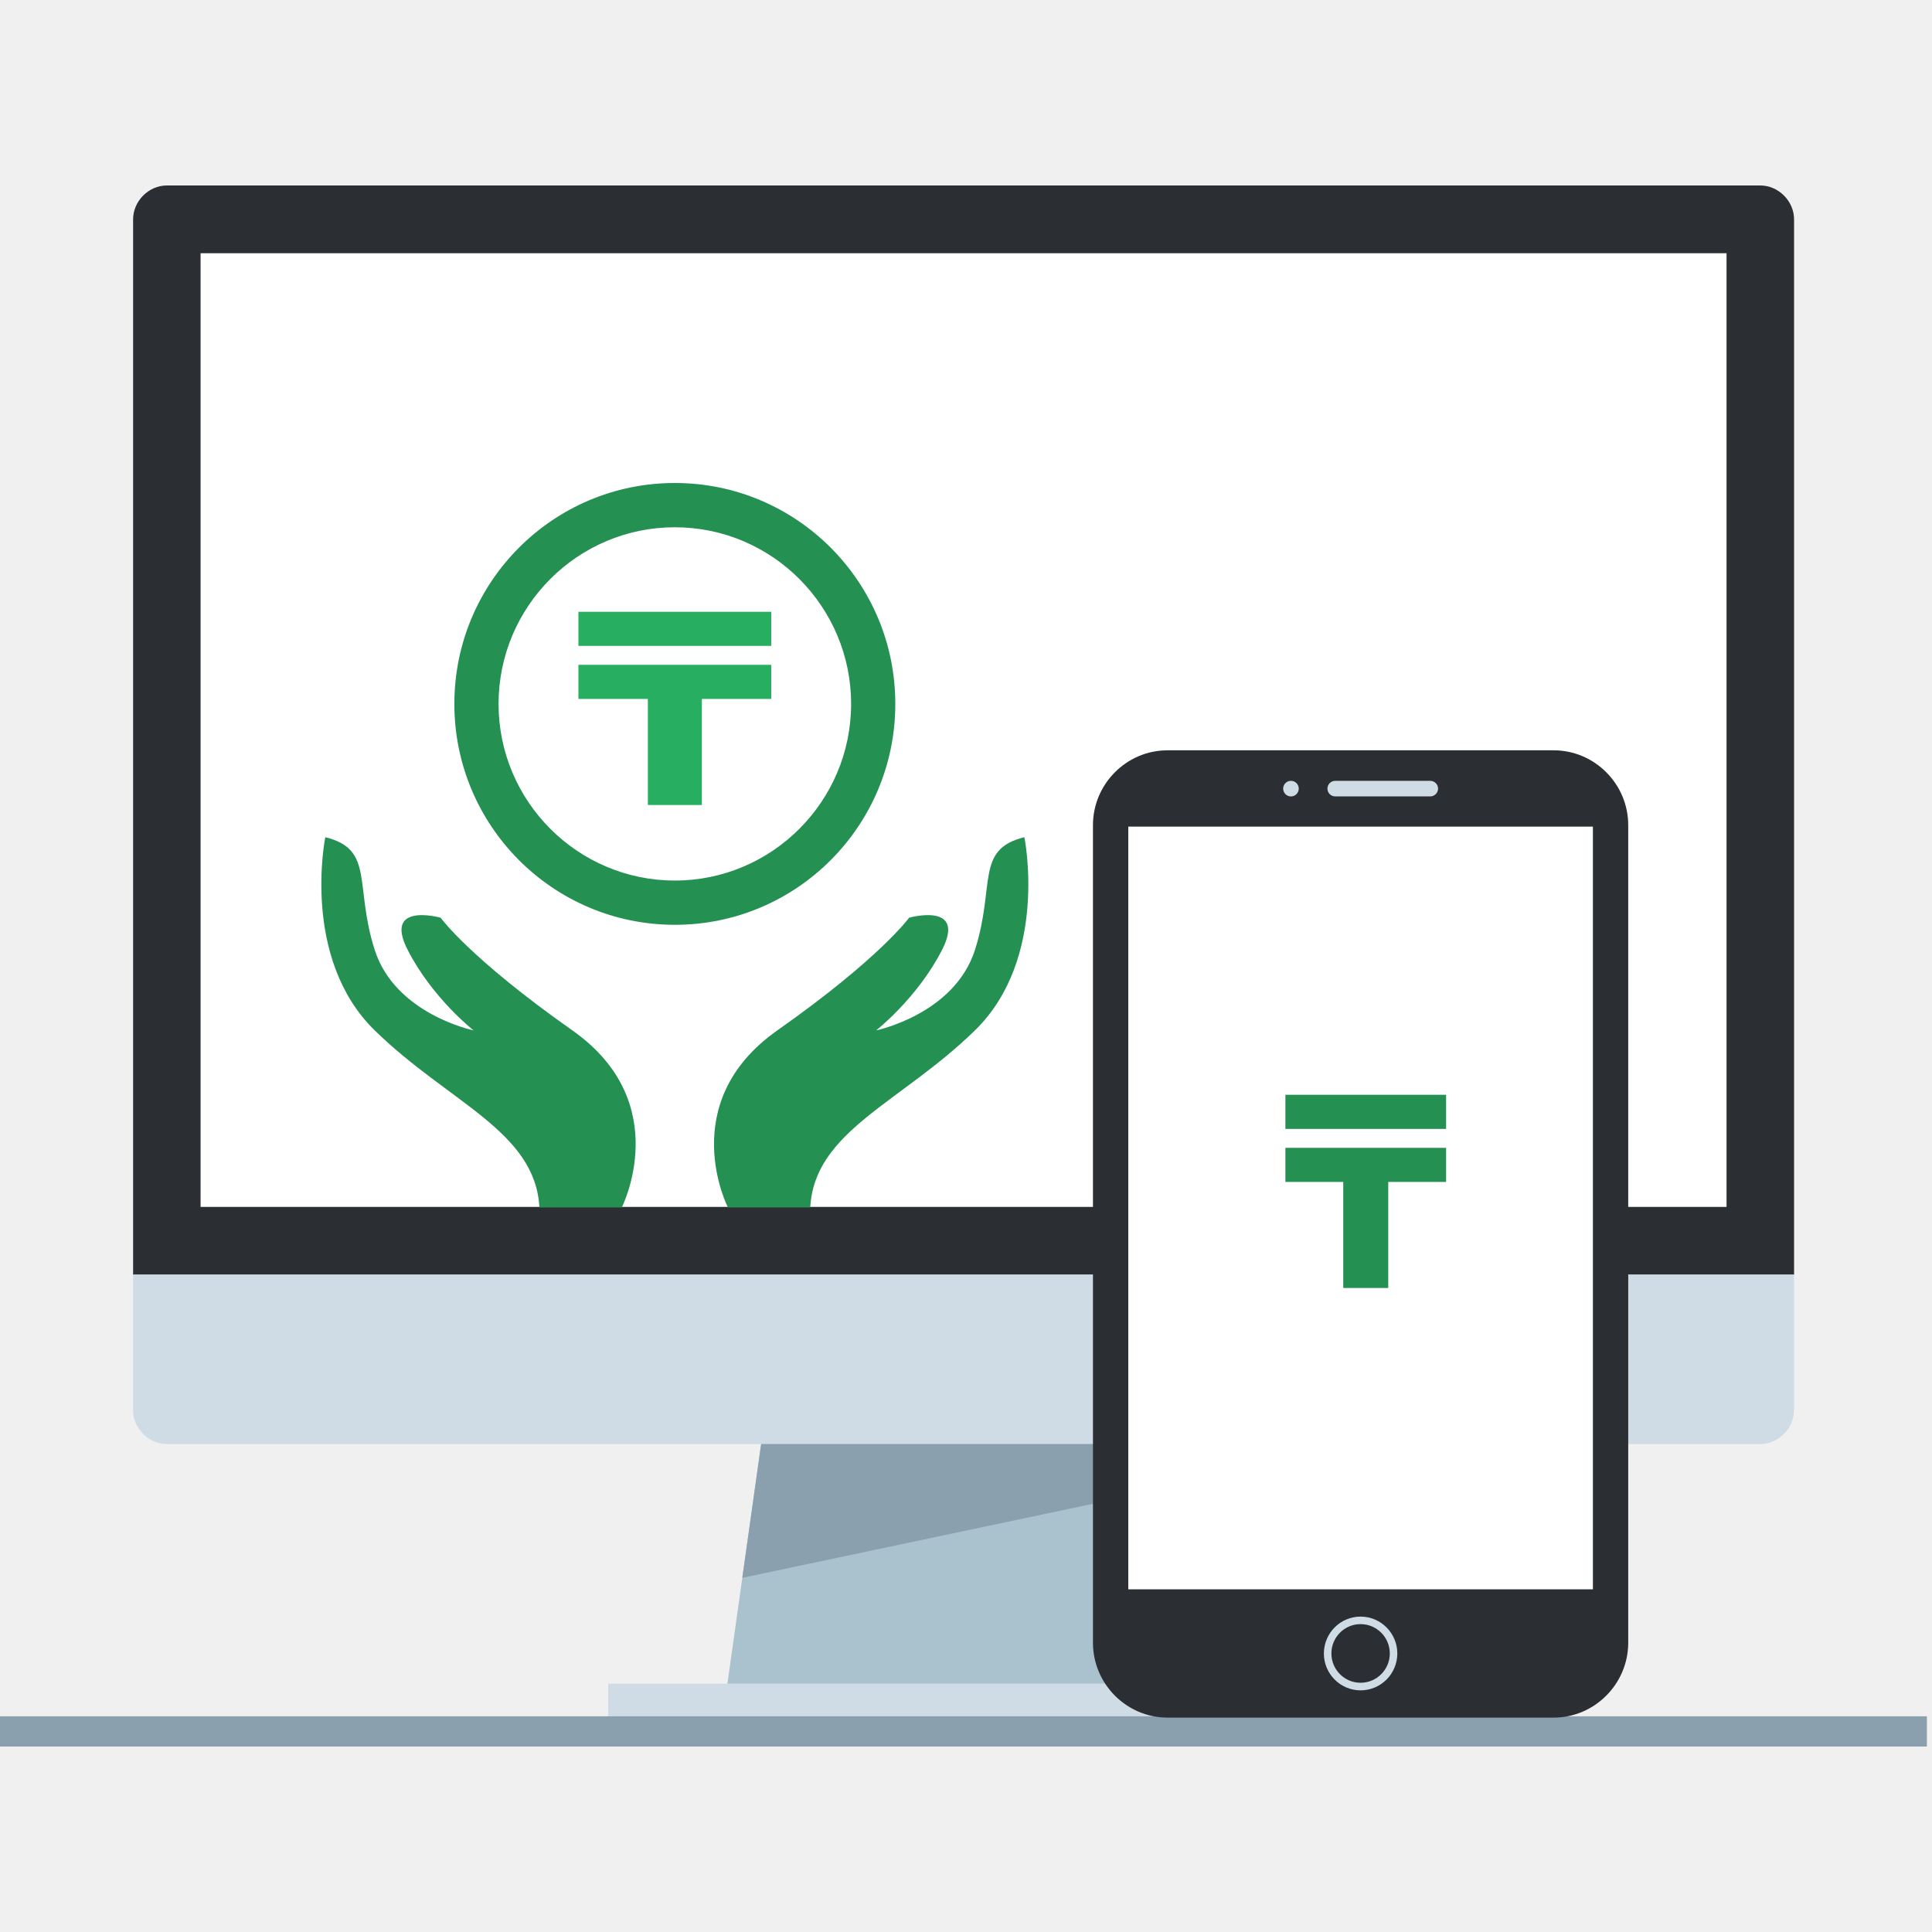
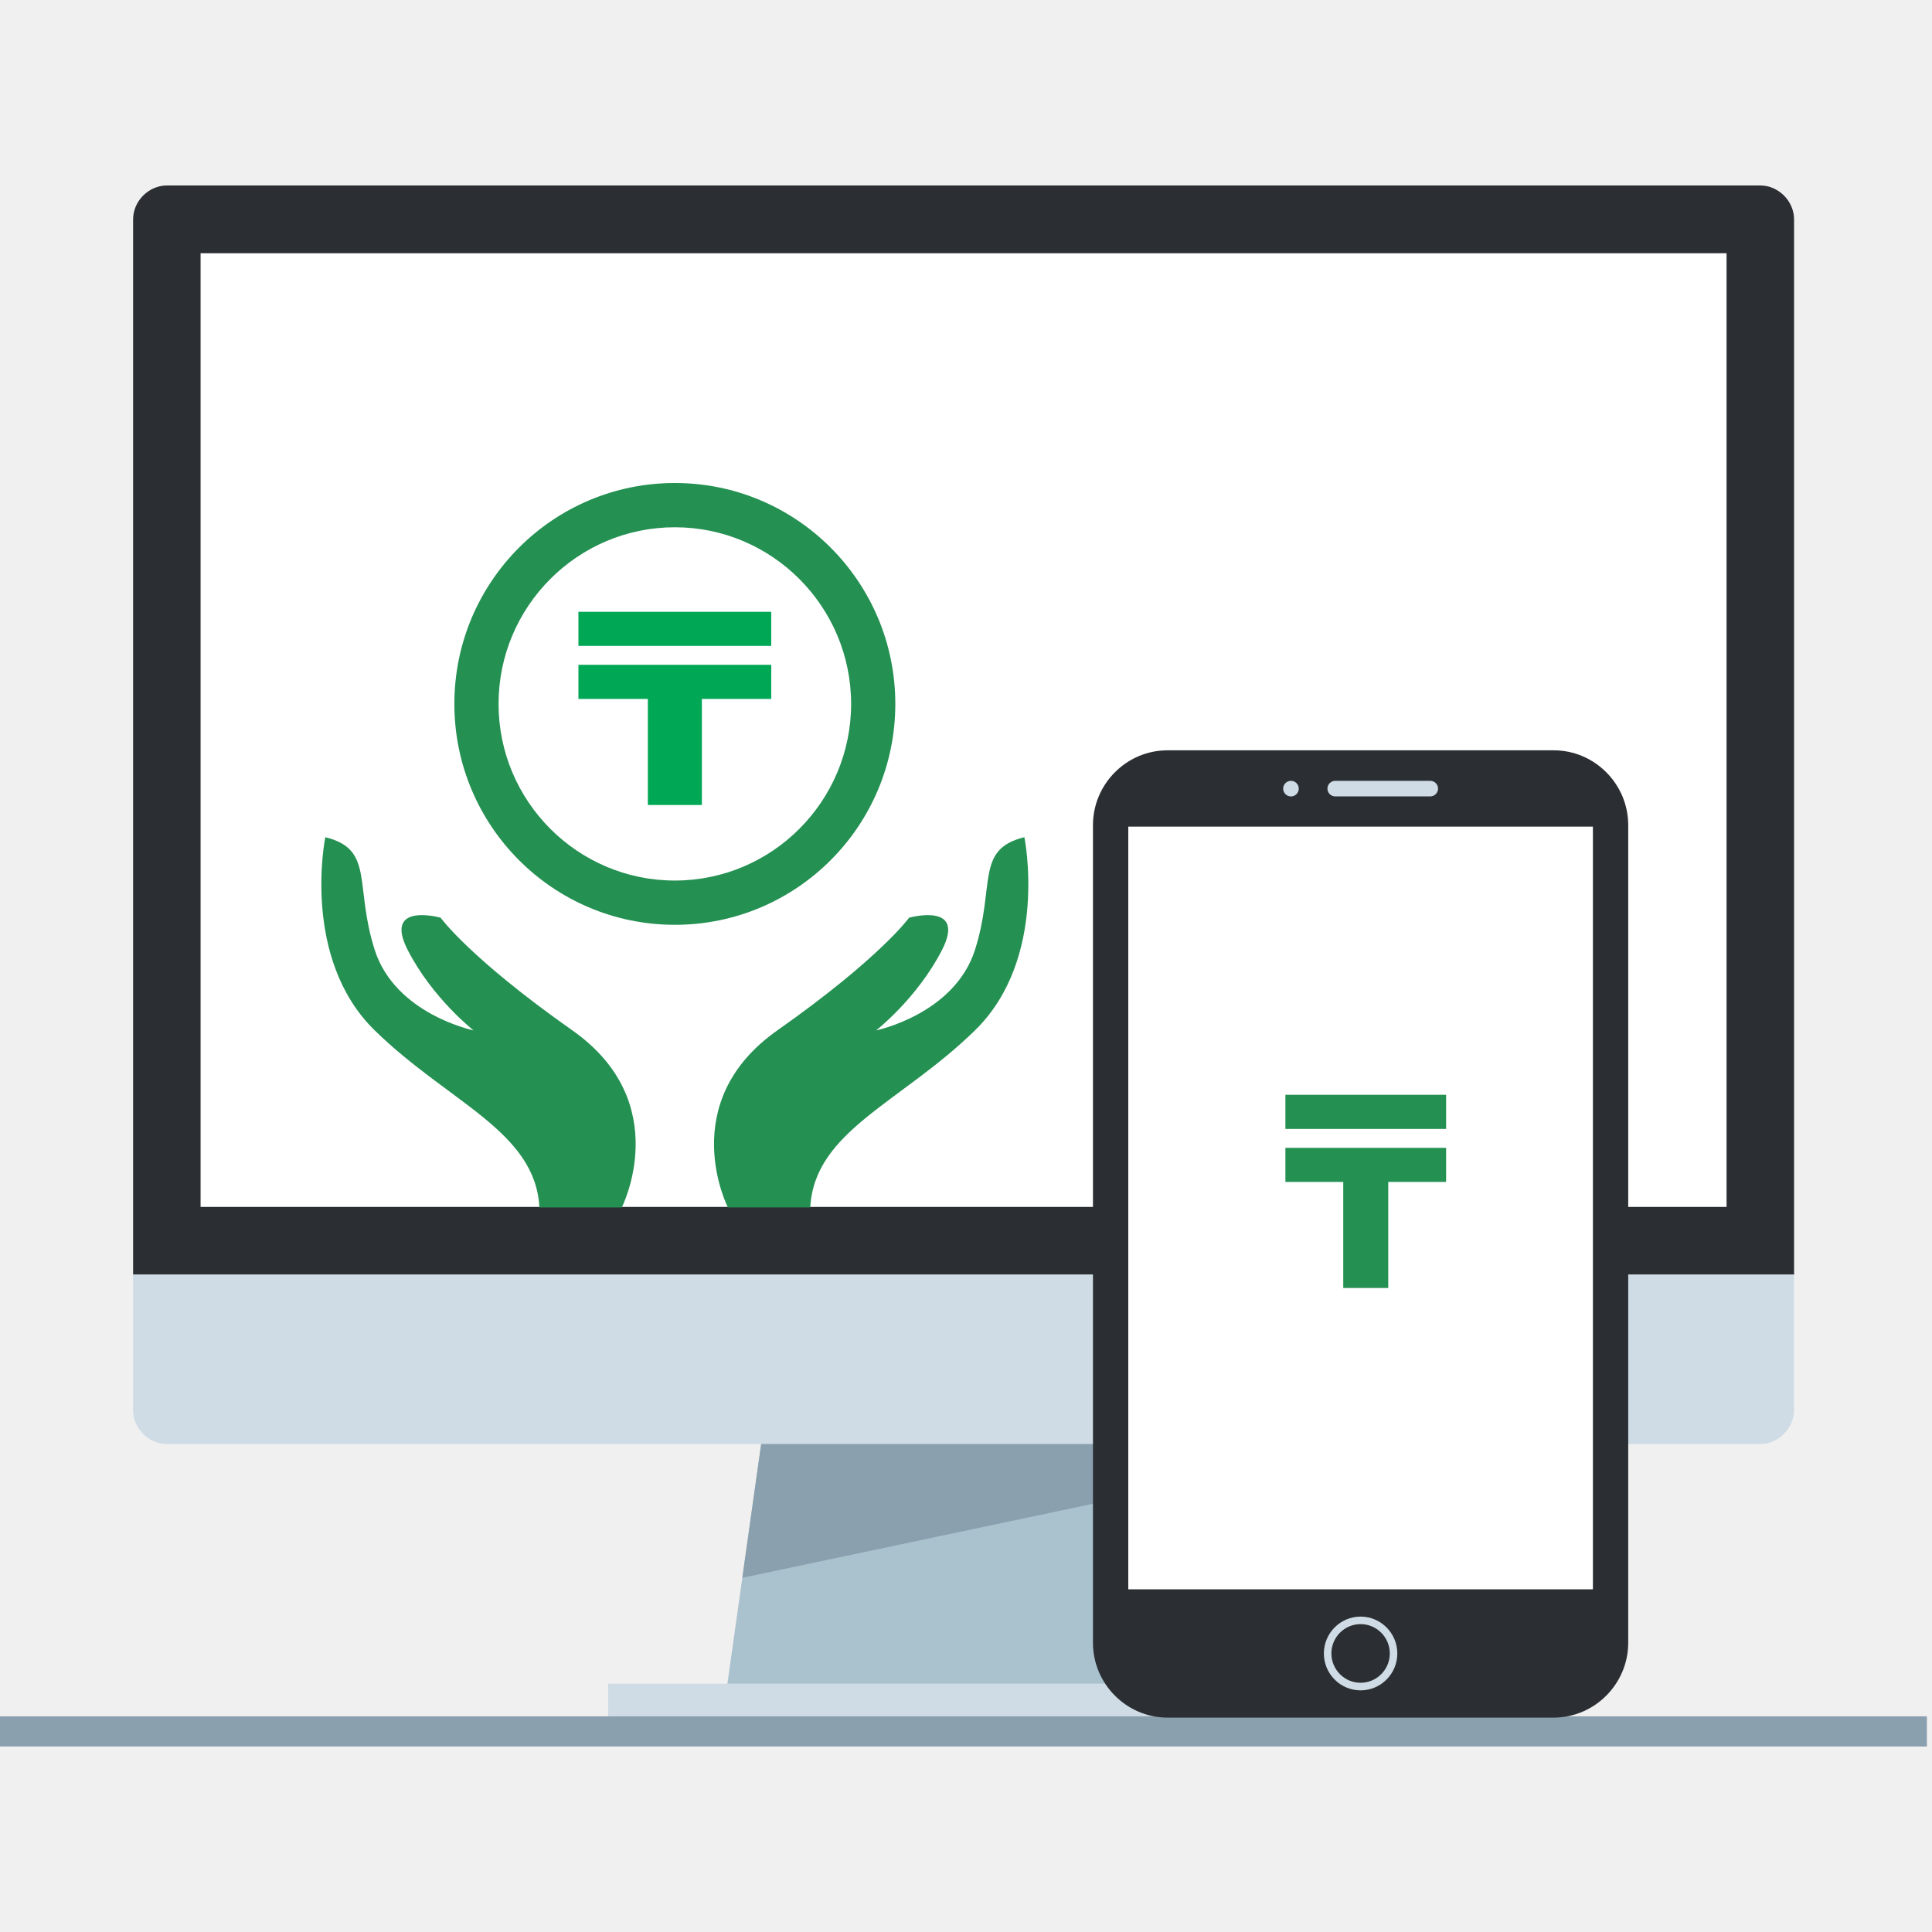
<svg xmlns="http://www.w3.org/2000/svg" width="56" height="56" viewBox="0 0 56 56" fill="none">
  <path d="M3.858 36.946V6.358C3.858 5.83 4.309 5.376 4.836 5.376H51.023C51.55 5.376 52.002 5.829 52.002 6.358V36.946H3.858V36.946Z" fill="#2B2F33" />
  <path d="M52 36.946V40.873C52 41.402 51.549 41.856 51.022 41.856H4.835C4.309 41.856 3.857 41.403 3.857 40.873V36.946H52Z" fill="#CFDCE5" />
  <path d="M38.239 48.804H17.628V49.786H38.239V48.804Z" fill="#CFDCE5" />
  <path d="M34.775 48.804H21.084L22.063 41.856H33.797L34.775 48.804Z" fill="#AAC1CE" />
  <path d="M50.045 7.34H5.814V34.983H50.045V7.34Z" fill="white" />
  <path d="M33.796 41.856H22.062L21.516 45.734L33.972 43.104L33.796 41.856Z" fill="#8BA0AE" />
  <path d="M55.852 49.748H0V50.624H55.852V49.748Z" fill="#8BA0AE" />
  <path d="M45.032 49.786H33.842C32.653 49.786 31.68 48.809 31.68 47.616V23.918C31.68 22.725 32.652 21.748 33.842 21.748H45.033C46.222 21.748 47.195 22.725 47.195 23.918V47.616C47.194 48.809 46.221 49.786 45.032 49.786Z" fill="#2B2F33" />
  <path d="M46.171 23.96H32.704V46.067H46.171V23.96Z" fill="white" />
  <path d="M41.457 23.084H38.702C38.578 23.084 38.476 22.983 38.476 22.858C38.476 22.734 38.578 22.633 38.702 22.633H41.457C41.581 22.633 41.683 22.734 41.683 22.858C41.683 22.983 41.581 23.084 41.457 23.084Z" fill="#CFDCE5" />
  <path d="M37.419 23.085C37.544 23.085 37.645 22.984 37.645 22.859C37.645 22.734 37.544 22.633 37.419 22.633C37.294 22.633 37.193 22.734 37.193 22.859C37.193 22.984 37.294 23.085 37.419 23.085Z" fill="#CFDCE5" />
  <path d="M39.437 48.996C38.85 48.996 38.373 48.516 38.373 47.927C38.373 47.338 38.851 46.858 39.437 46.858C40.024 46.858 40.502 47.338 40.502 47.927C40.502 48.516 40.025 48.996 39.437 48.996ZM39.437 47.076C38.97 47.076 38.591 47.457 38.591 47.926C38.591 48.395 38.97 48.776 39.437 48.776C39.904 48.776 40.284 48.395 40.284 47.926C40.284 47.457 39.904 47.076 39.437 47.076Z" fill="#CFDCE5" />
  <path d="M37.282 31.794C37.282 31.794 37.282 31.761 37.282 31.398C37.282 30.916 37.82 30.197 38.879 30.148V29.811C38.535 29.615 38.303 29.245 38.303 28.82C38.303 28.191 38.81 27.68 39.438 27.68C40.065 27.68 40.573 28.191 40.573 28.82C40.573 29.245 40.341 29.615 39.997 29.811V30.147C41.055 30.197 41.593 30.915 41.593 31.397C41.593 31.761 41.593 31.793 41.593 31.793H37.282V31.794Z" fill="white" />
  <path d="M37.258 31.733H41.916V32.722H37.258V31.733ZM40.239 37.333H38.935V34.259H37.258V33.271H41.916V34.259H40.239V37.333Z" fill="#249052" />
  <path d="M23.486 34.998C23.605 32.782 26.112 31.965 28.26 29.866C30.409 27.766 29.692 24.267 29.692 24.267C28.26 24.616 28.857 25.667 28.26 27.533C27.664 29.399 25.396 29.866 25.396 29.866C25.396 29.866 26.59 28.933 27.306 27.533C28.021 26.133 26.351 26.6 26.351 26.6C26.351 26.6 25.515 27.766 22.532 29.866C19.548 31.965 21.099 34.998 21.099 34.998H23.486Z" fill="#249052" />
  <path d="M15.635 34.999H18.022C18.022 34.999 19.573 31.965 16.59 29.866C13.606 27.766 12.771 26.6 12.771 26.6C12.771 26.6 11.1 26.133 11.816 27.533C12.532 28.933 13.726 29.866 13.726 29.866C13.726 29.866 11.458 29.399 10.861 27.533C10.264 25.666 10.861 24.616 9.429 24.267C9.429 24.267 8.713 27.766 10.861 29.866C13.009 31.965 15.516 32.782 15.635 34.999Z" fill="#249052" />
  <path d="M25.951 20.403C25.951 16.867 23.09 14 19.561 14C16.031 14 13.17 16.867 13.17 20.403C13.17 23.939 16.031 26.806 19.561 26.806C23.09 26.806 25.951 23.939 25.951 20.403ZM19.561 25.523C16.743 25.523 14.451 23.227 14.451 20.403C14.451 17.58 16.743 15.283 19.561 15.283C22.378 15.283 24.67 17.58 24.67 20.403C24.67 23.227 22.378 25.523 19.561 25.523Z" fill="#249052" />
-   <path d="M16.766 17.733H22.355V18.721H16.766V17.733ZM20.344 23.333H18.778V20.259H16.766V19.27H22.355V20.259H20.344V23.333Z" fill="#27AE60" />
+   <path d="M16.766 17.733H22.355V18.721H16.766V17.733ZM20.344 23.333H18.778V20.259H16.766V19.27H22.355V20.259H20.344V23.333Z" fill="#00A755" />
</svg>
